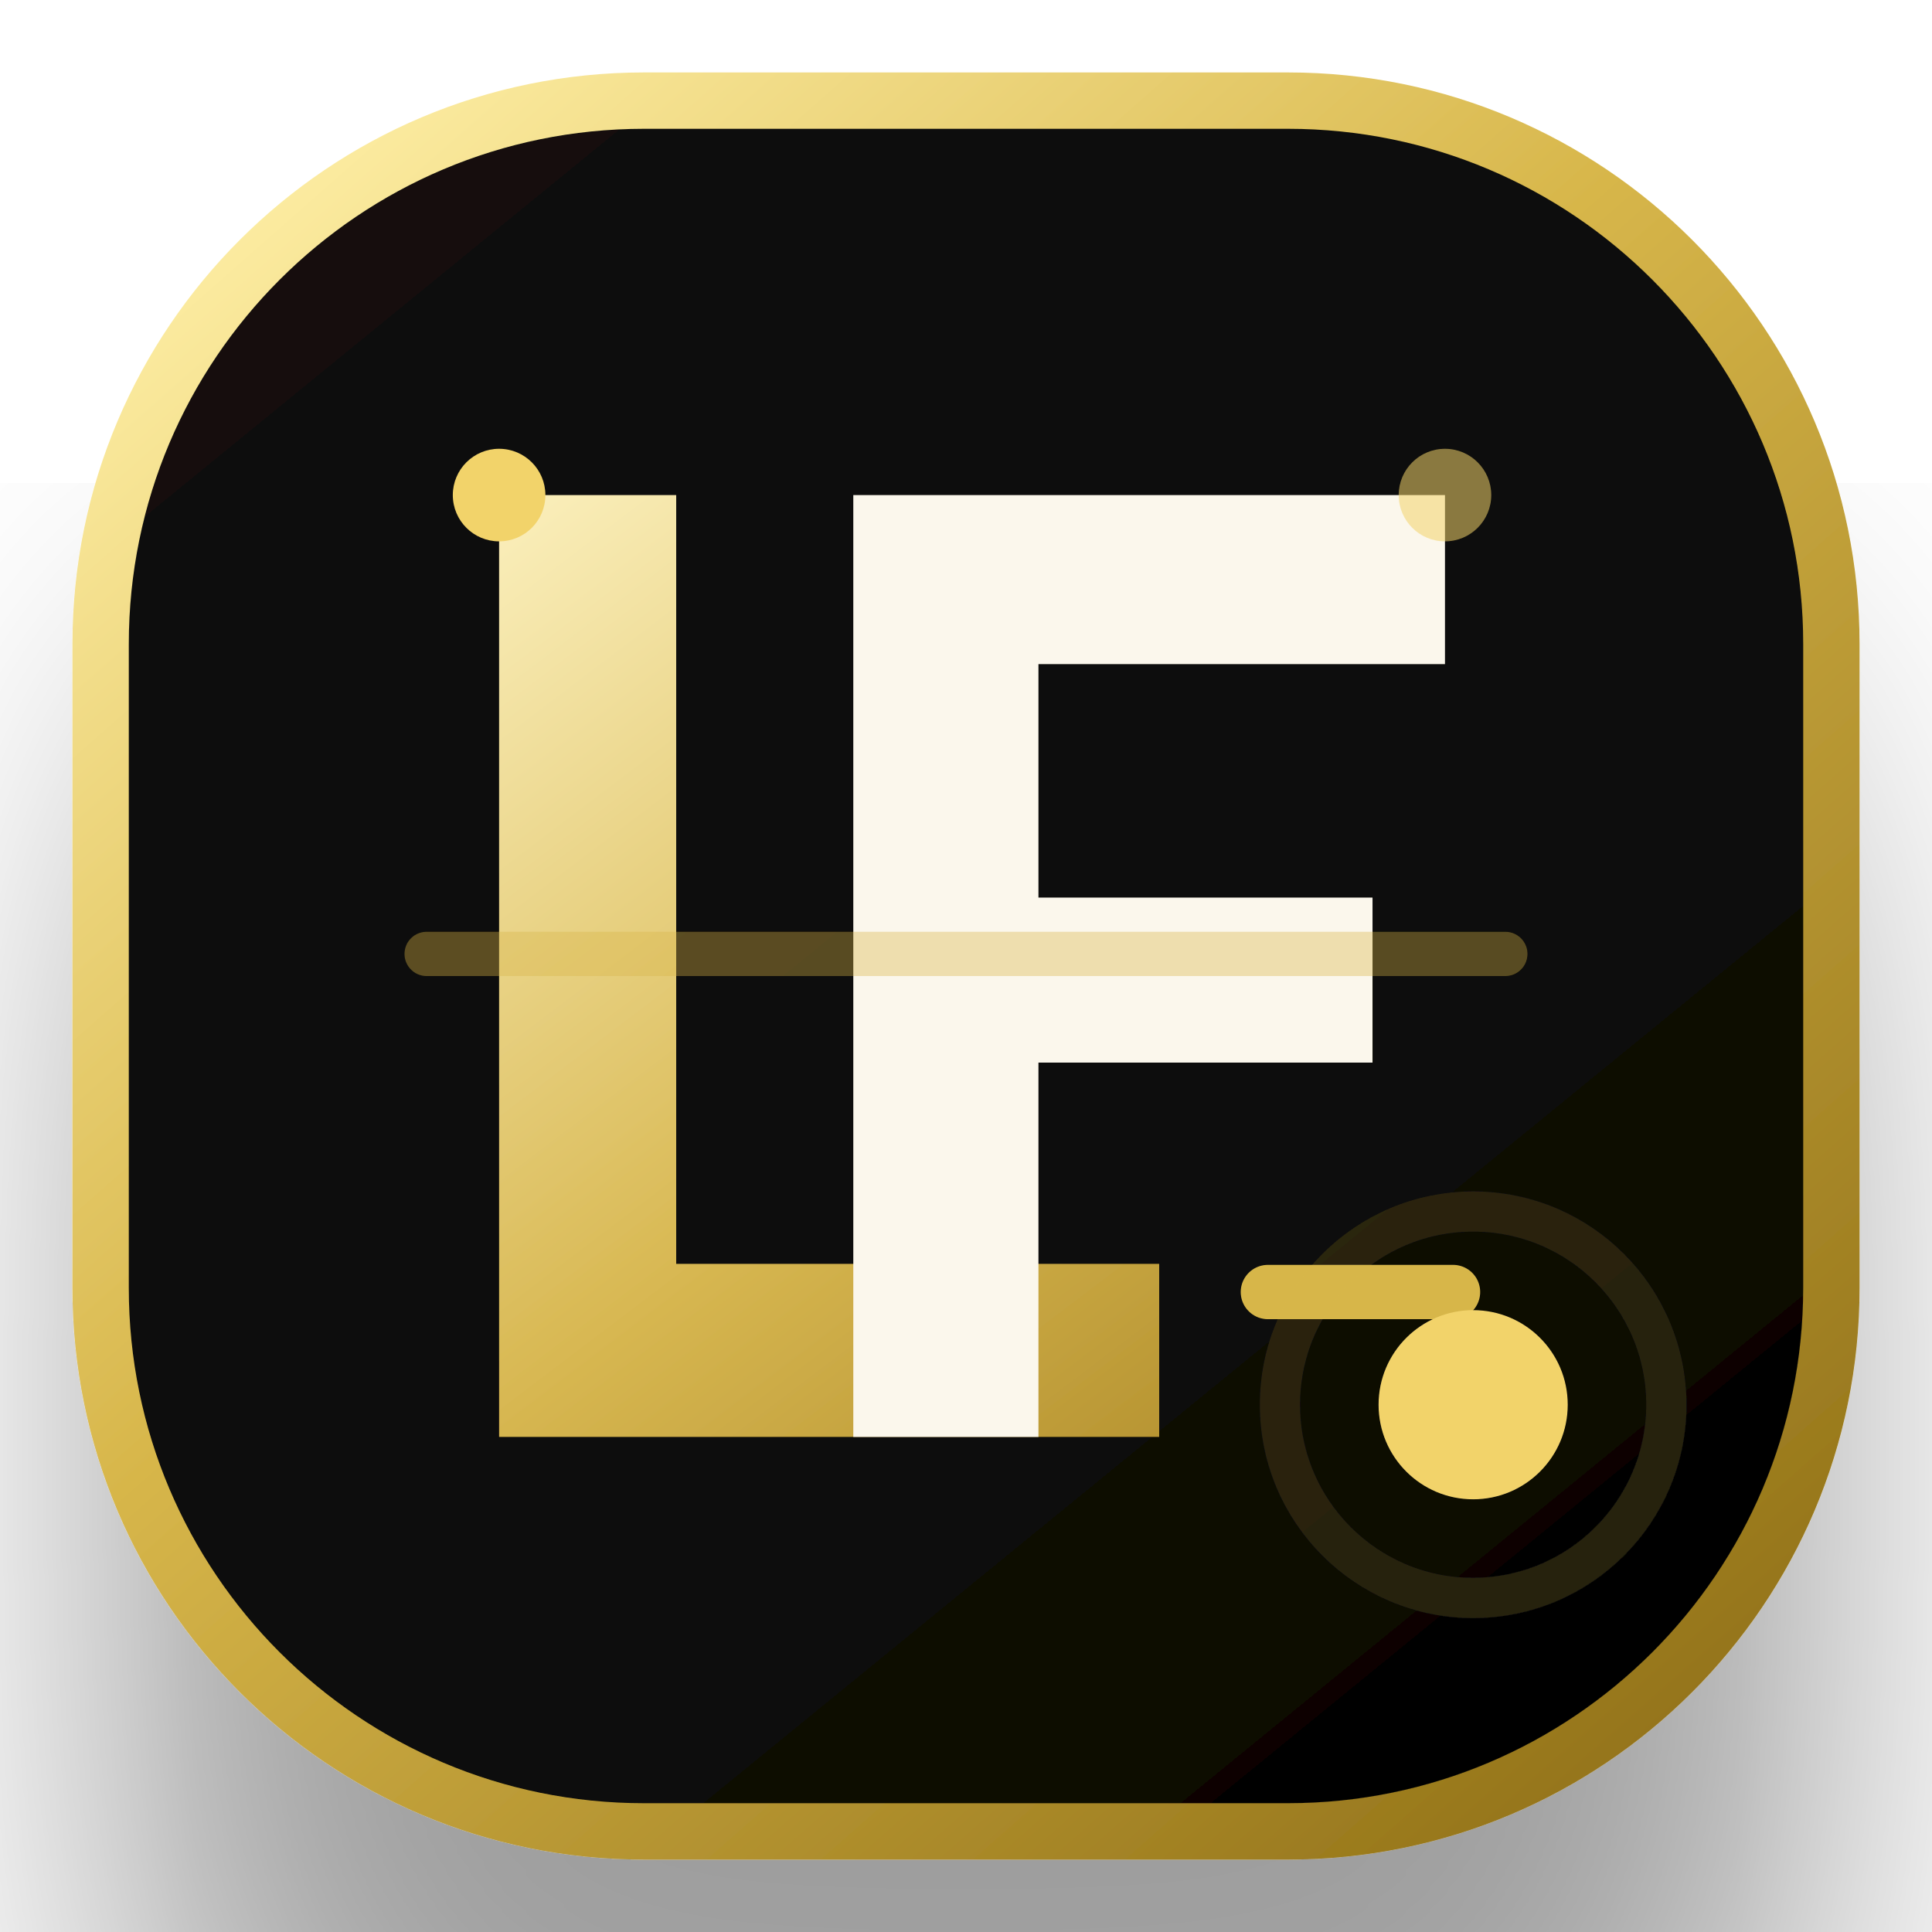
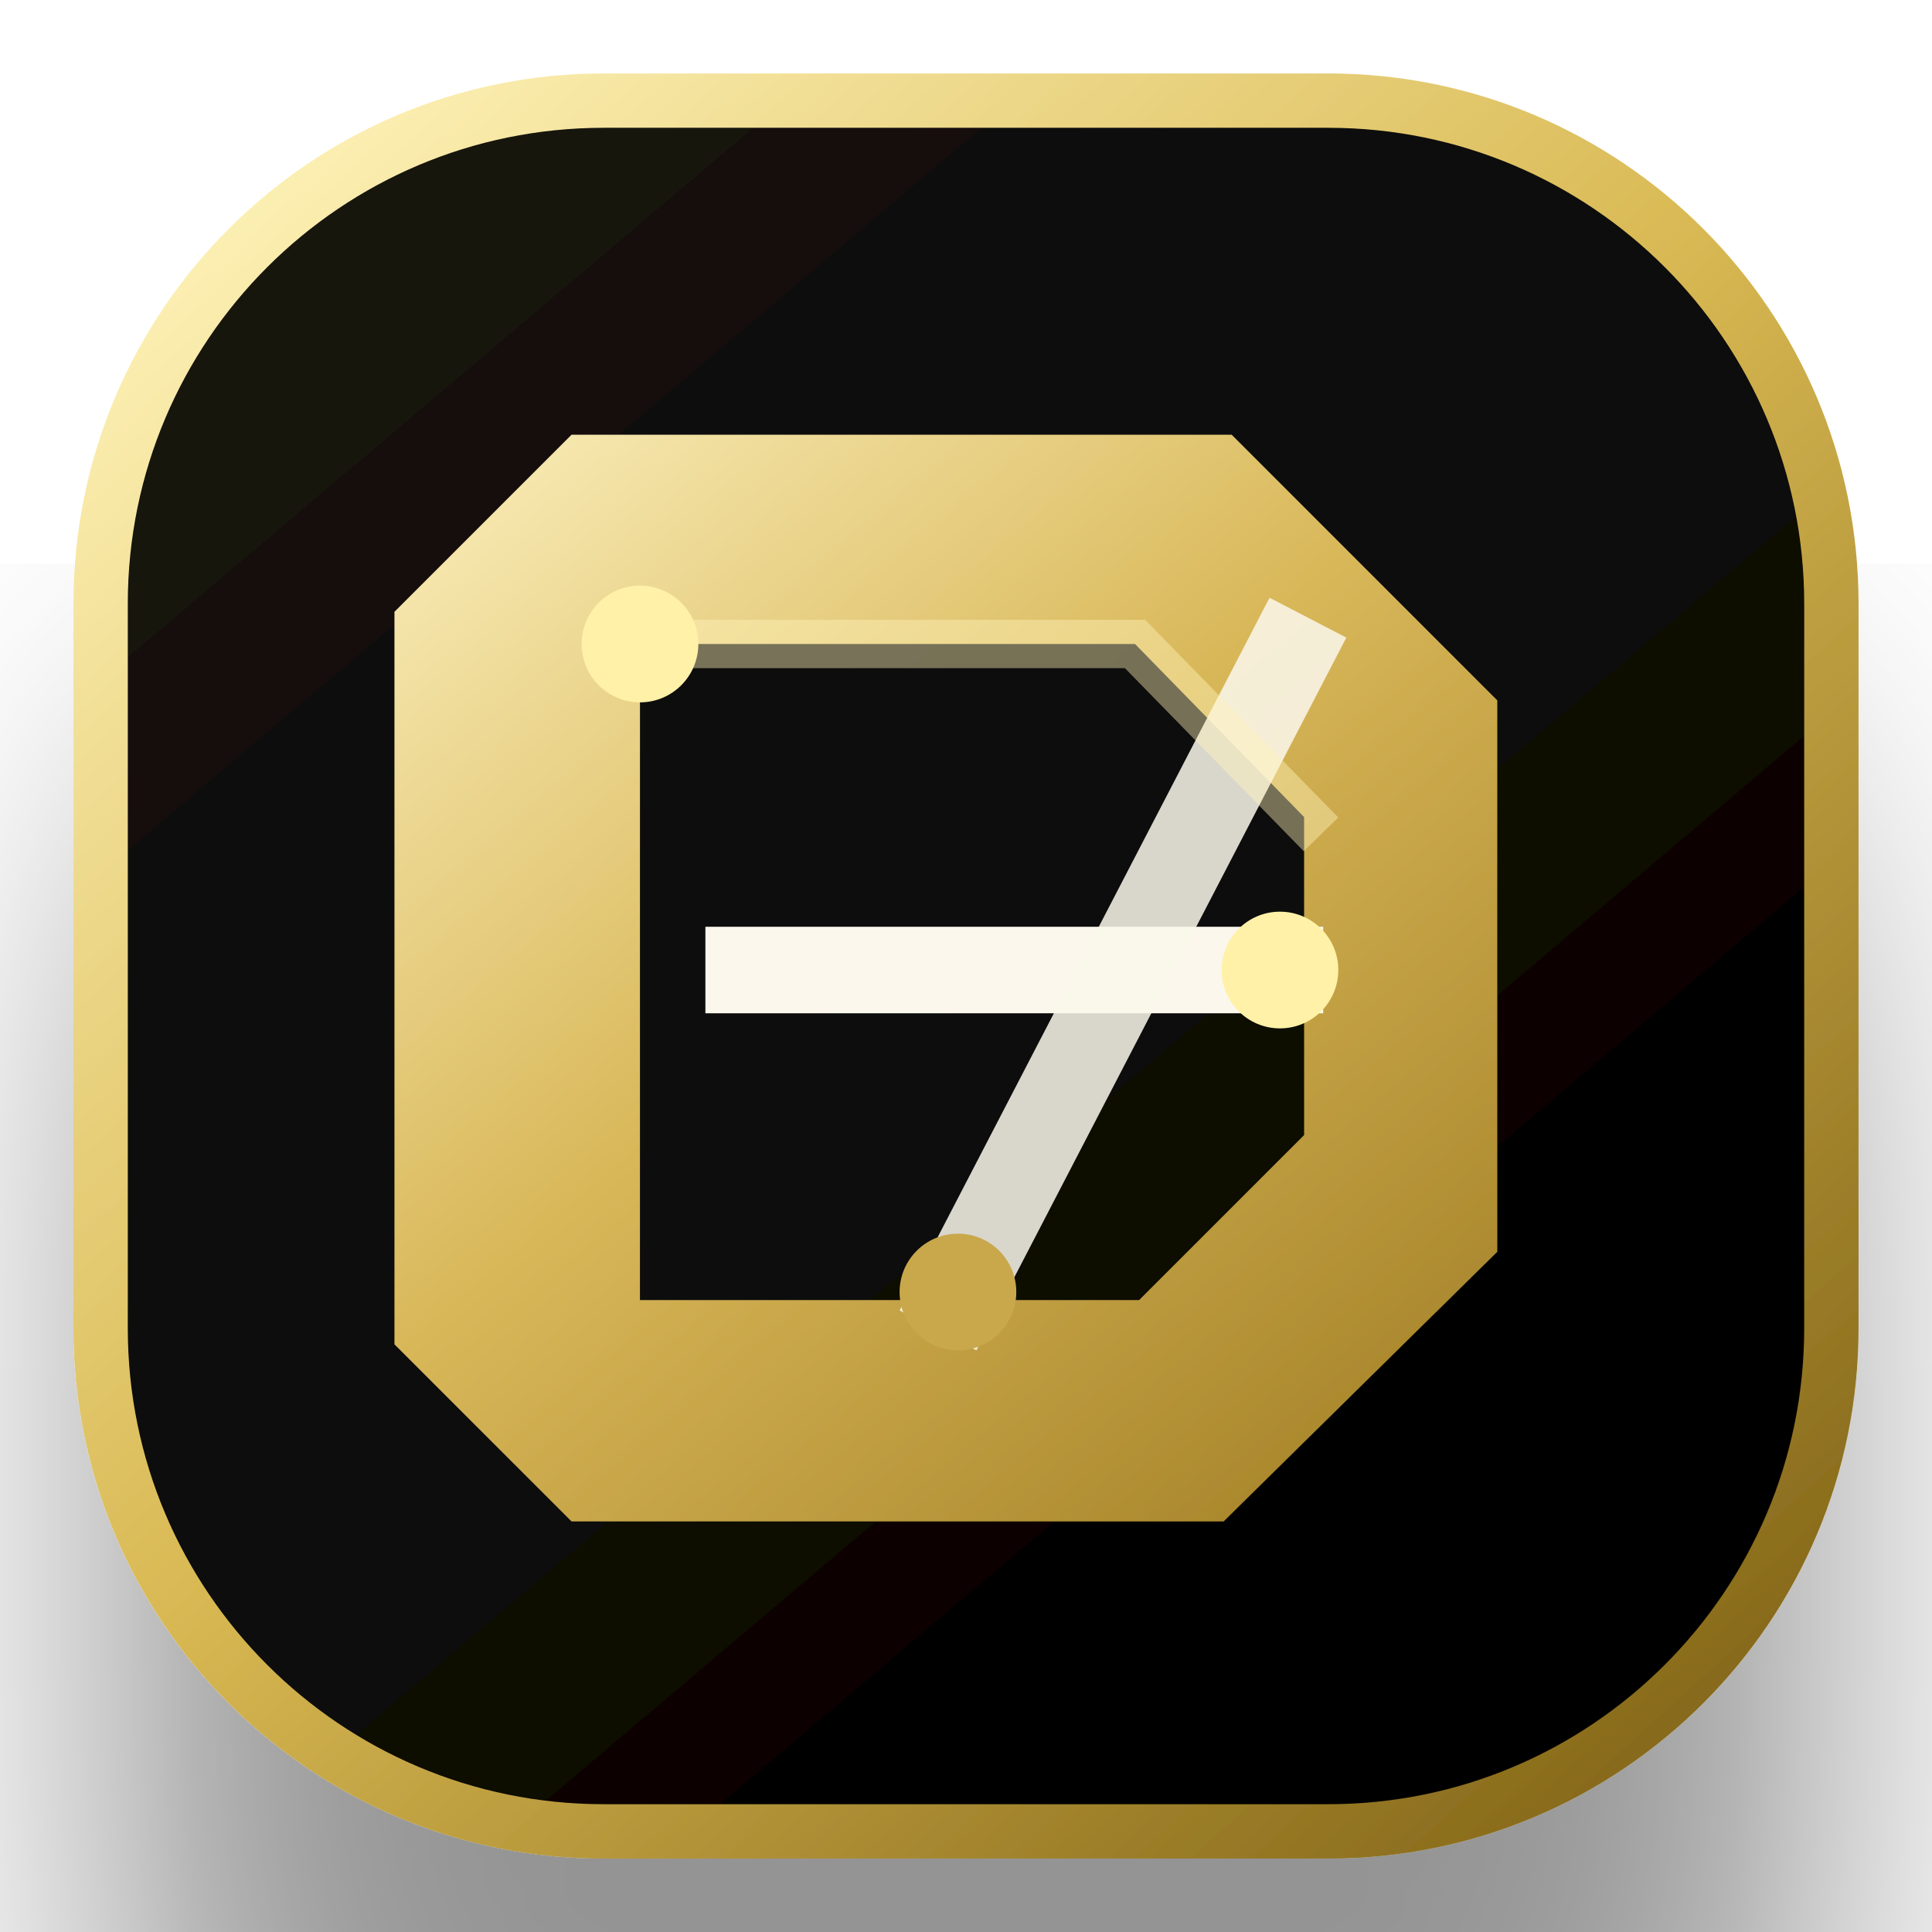
<svg xmlns="http://www.w3.org/2000/svg" width="48" height="48" viewBox="0 0 48 48" fill="none" role="img" aria-labelledby="logicformMarkTitle logicformMarkDesc">
  <defs>
-     <linearGradient id="markBorder" x1="6" y1="3" x2="43" y2="45" gradientUnits="userSpaceOnUse">
-       <stop stop-color="#FFF0A8" />
-       <stop offset="0.42" stop-color="#D7B64A" />
-       <stop offset="1" stop-color="#8F6F16" />
+     <linearGradient id="markBorder" x1="5" y1="3" x2="43" y2="45" gradientUnits="userSpaceOnUse">
+       <stop stop-color="#FFF4BB" />
+       <stop offset="0.48" stop-color="#D8B852" />
+       <stop offset="1" stop-color="#806316" />
    </linearGradient>
-     <linearGradient id="markGold" x1="12" y1="10" x2="34" y2="39" gradientUnits="userSpaceOnUse">
+     <linearGradient id="markGold" x1="10" y1="8" x2="37" y2="40" gradientUnits="userSpaceOnUse">
      <stop stop-color="#FFF6C9" />
-       <stop offset="0.55" stop-color="#D8B852" />
-       <stop offset="1" stop-color="#A78322" />
+       <stop offset="0.46" stop-color="#D9B85A" />
+       <stop offset="1" stop-color="#9B781E" />
    </linearGradient>
-     <linearGradient id="markGlass" x1="9" y1="6" x2="40" y2="44" gradientUnits="userSpaceOnUse">
-       <stop stop-color="#12110D" />
-       <stop offset="1" stop-color="#050504" />
+     <linearGradient id="markGlass" x1="8" y1="5" x2="41" y2="44" gradientUnits="userSpaceOnUse">
+       <stop stop-color="#16140F" />
+       <stop offset="0.52" stop-color="#090807" />
+       <stop offset="1" stop-color="#030303" />
    </linearGradient>
-     <filter id="markGlow" x="-24%" y="-24%" width="148%" height="148%" color-interpolation-filters="sRGB">
-       <feDropShadow dx="0" dy="0" stdDeviation="2.8" flood-color="#D7B64A" flood-opacity="0.28" />
-       <feDropShadow dx="0" dy="12" stdDeviation="12" flood-color="#000000" flood-opacity="0.38" />
+     <filter id="markGlow" x="-22%" y="-22%" width="144%" height="144%" color-interpolation-filters="sRGB">
+       <feDropShadow dx="0" dy="0" stdDeviation="2.4" flood-color="#D7B64A" flood-opacity="0.26" />
+       <feDropShadow dx="0" dy="14" stdDeviation="13" flood-color="#000000" flood-opacity="0.42" />
    </filter>
  </defs>
  <g filter="url(#markGlow)">
-     <rect x="2.5" y="2.5" width="43" height="43" rx="13.5" fill="url(#markGlass)" stroke="url(#markBorder)" stroke-width="1.4" />
-     <path d="M12.4 12.3H16.8V31.4H28.8V35.7H12.4V12.3Z" fill="url(#markGold)" />
-     <path d="M21.2 12.3H35.9V16.5H25.8V22.3H34.1V26.4H25.8V35.7H21.2V12.3Z" fill="#FBF7EC" />
-     <path d="M10.6 23.7H37.4" stroke="#D7B64A" stroke-opacity="0.38" stroke-width="1.1" stroke-linecap="round" />
-     <path d="M31.5 32.1H36.1" stroke="#D7B64A" stroke-width="1.35" stroke-linecap="round" />
-     <circle cx="36.6" cy="34.9" r="2.35" fill="#F2D36B" />
-     <circle cx="36.6" cy="34.9" r="4.8" stroke="#D7B64A" stroke-opacity="0.16" />
-     <circle cx="12.4" cy="12.3" r="1.15" fill="#F2D36B" />
-     <circle cx="35.9" cy="12.3" r="1.15" fill="#F2D36B" fill-opacity="0.55" />
+     <rect x="2.5" y="2.5" width="43" height="43" rx="12.5" fill="url(#markGlass)" stroke="url(#markBorder)" stroke-width="1.35" />
+     <path fill-rule="evenodd" clip-rule="evenodd" d="M14.2 10.8H30.6L37.2 17.4V31.1L30.4 37.8H14.2L9.8 33.4V15.2L14.2 10.8ZM15.9 16V32.3H28.3L32.4 28.2V20.3L28.2 16H15.9Z" fill="url(#markGold)" />
+     <path d="M18.6 24.1H31.8" stroke="#FBF7EC" stroke-width="2.15" stroke-linecap="square" />
+     <path d="M23.8 32.1L32 16.3" stroke="#FBF7EC" stroke-opacity="0.86" stroke-width="2.15" stroke-linecap="square" />
+     <path d="M15.9 16H28.2L32.4 20.3" stroke="#FFF4BB" stroke-opacity="0.44" stroke-width="1.2" stroke-linecap="square" stroke-linejoin="miter" />
+     <circle cx="15.9" cy="16" r="1.45" fill="#FFF1A7" />
+     <circle cx="31.8" cy="24.1" r="1.45" fill="#FFF1A7" />
+     <circle cx="23.8" cy="32.1" r="1.45" fill="#C8A84C" />
  </g>
</svg>
